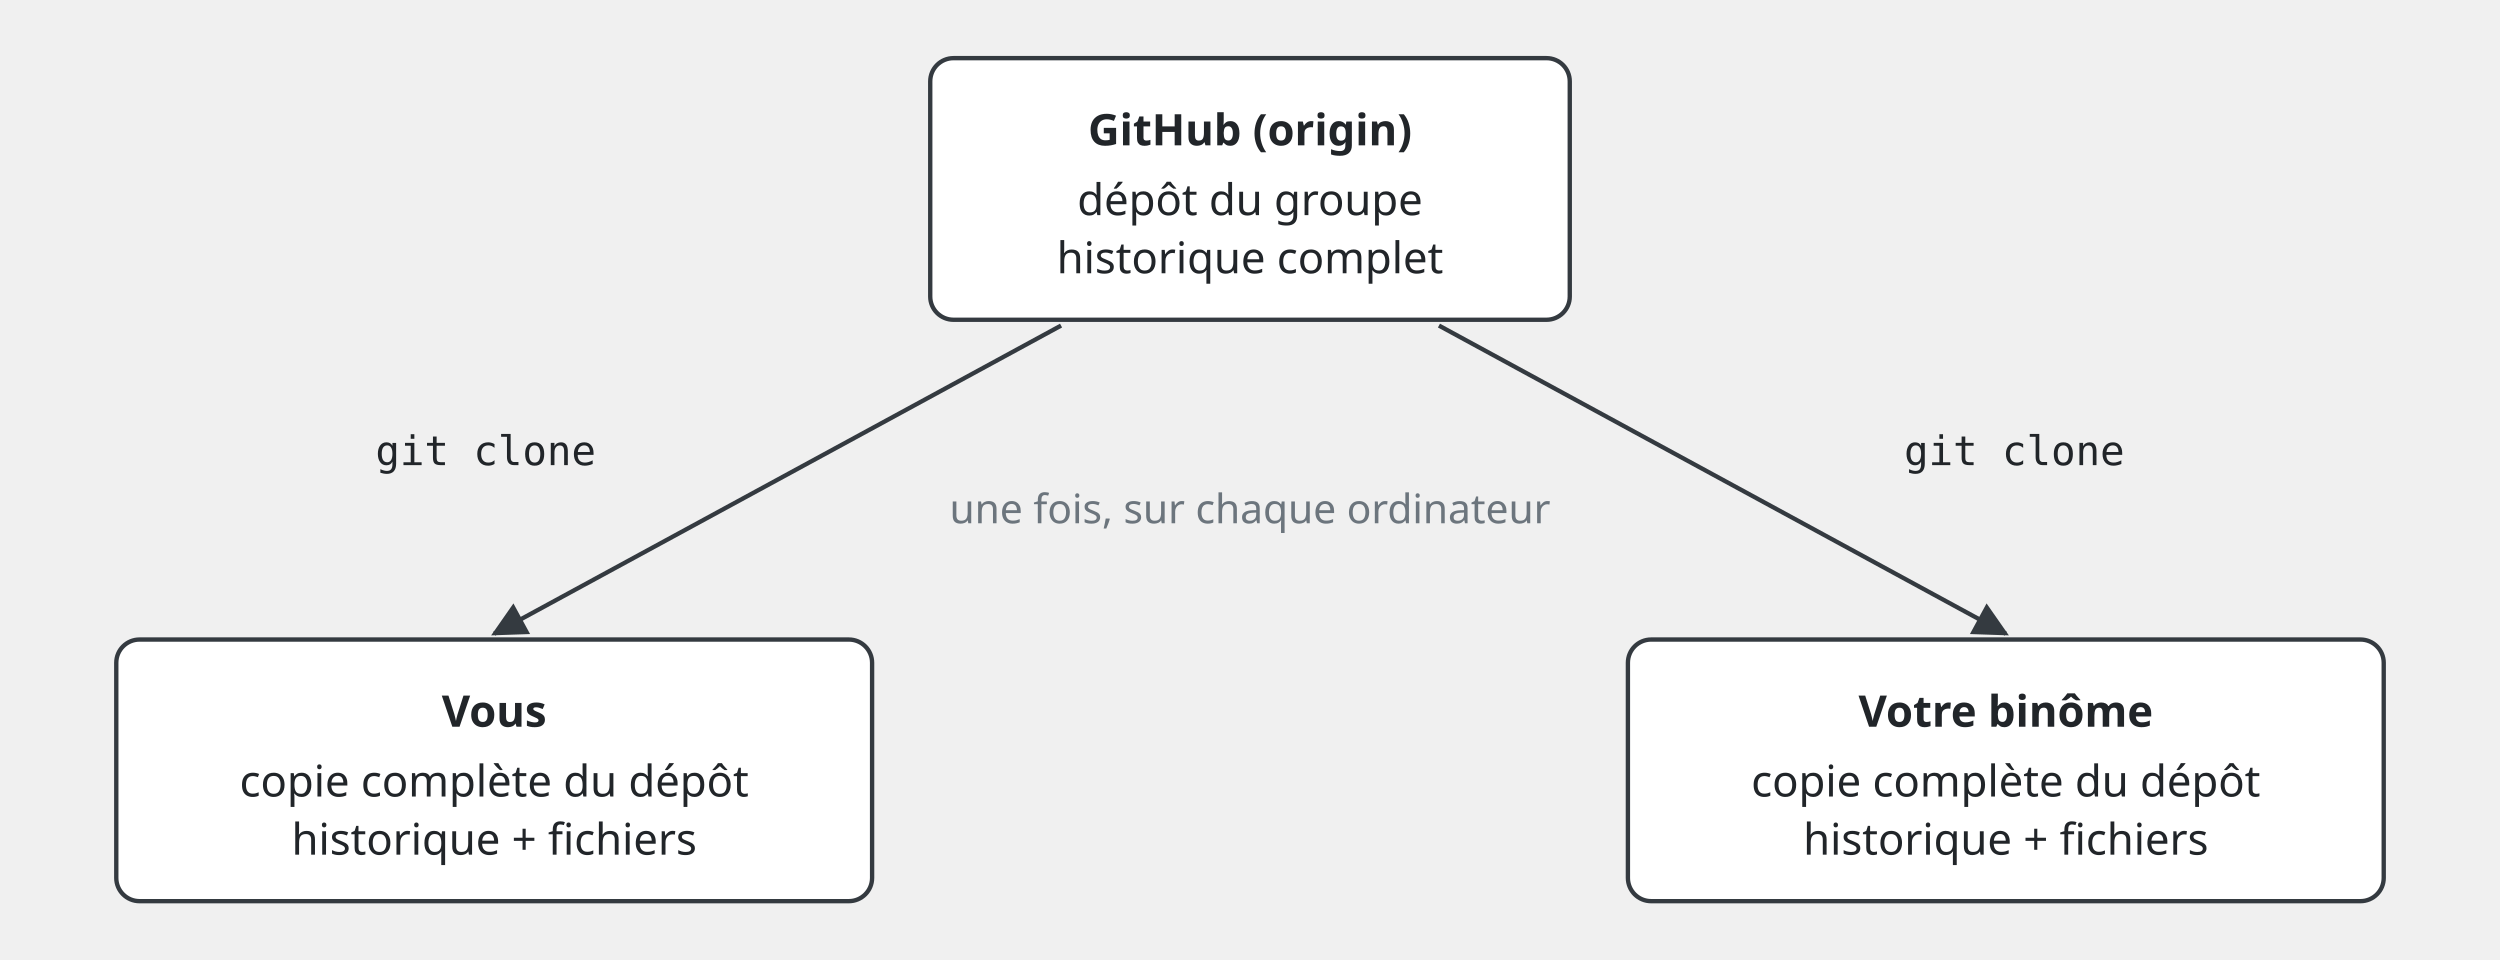
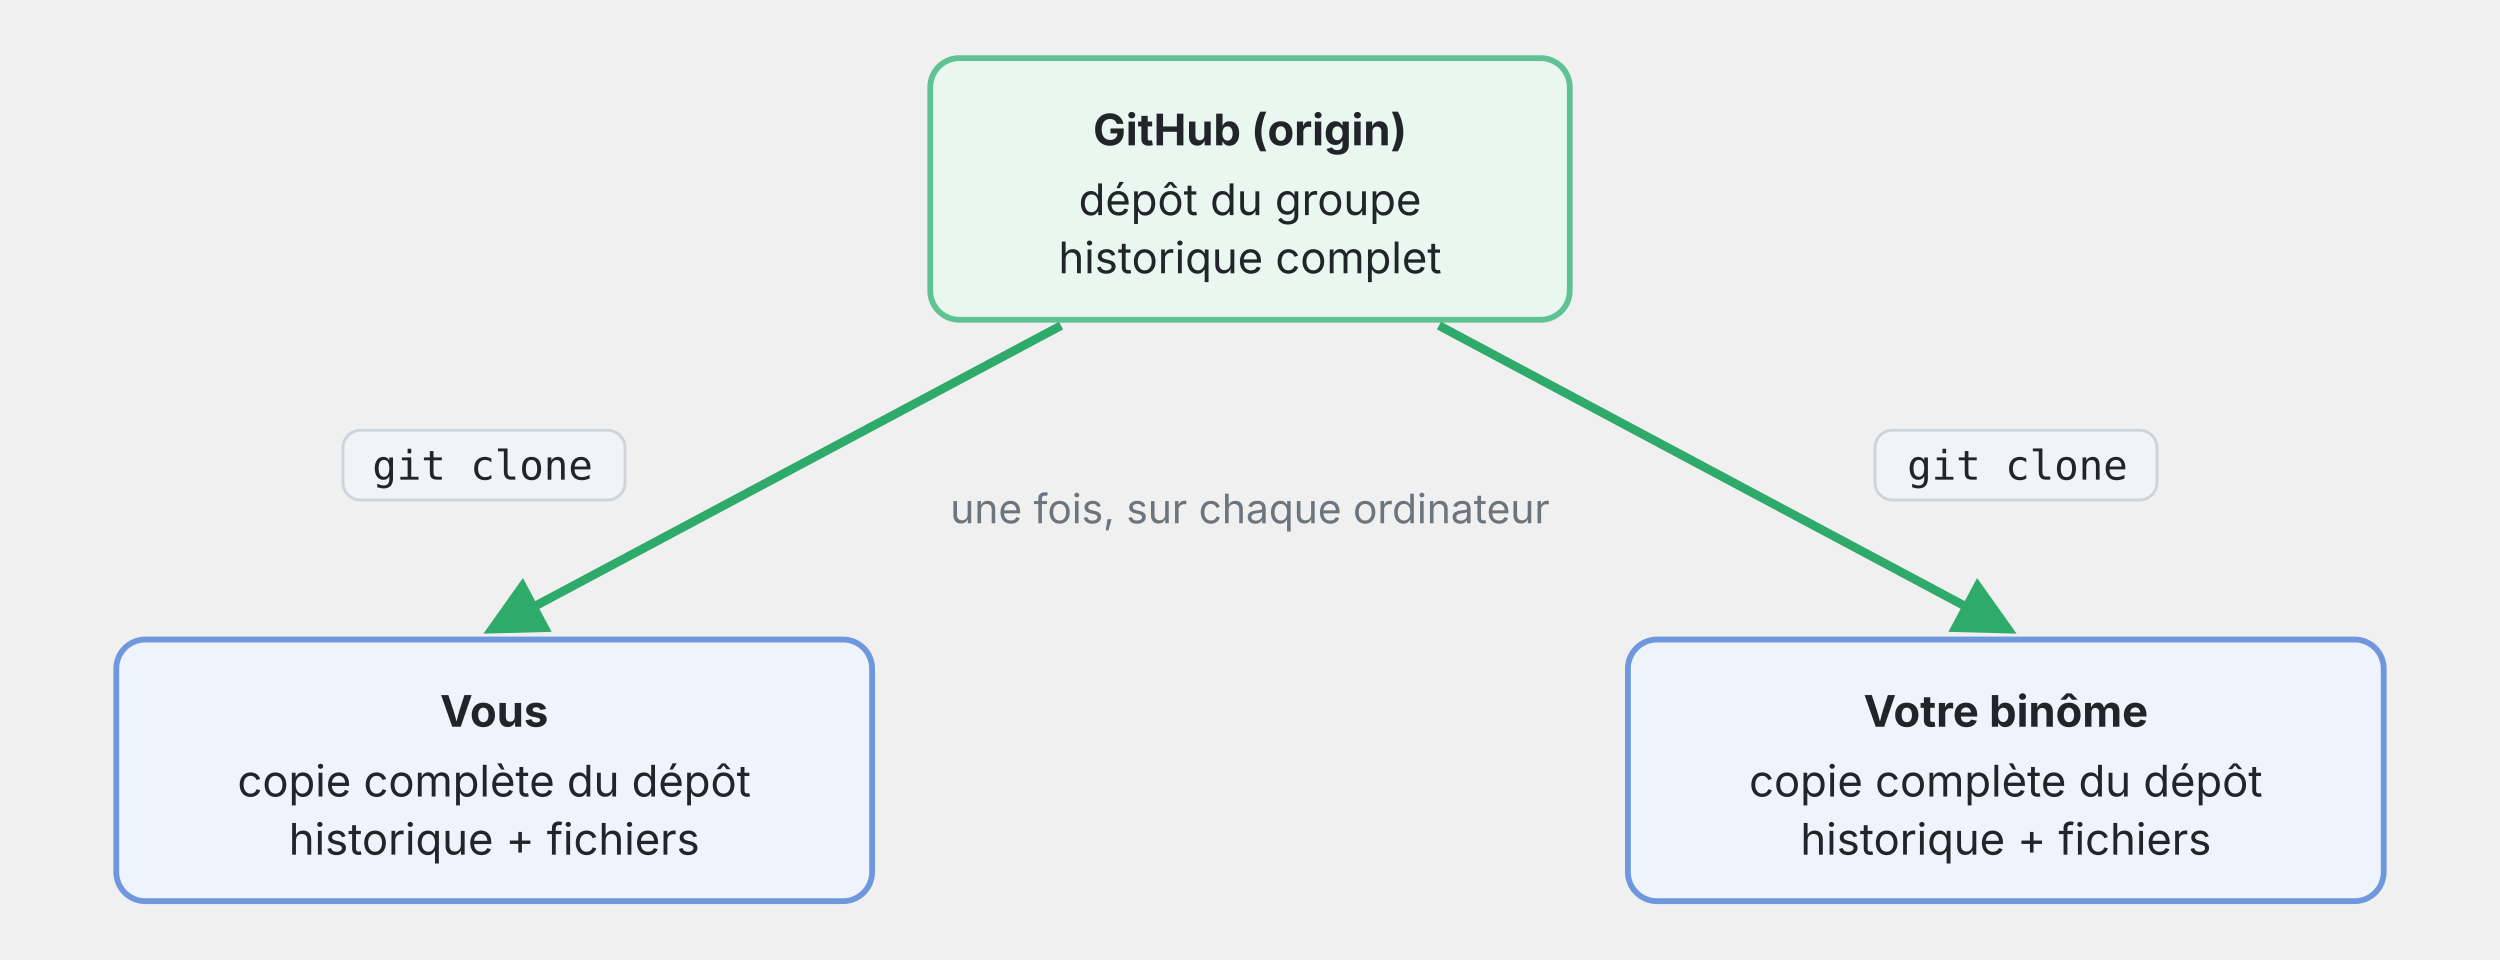
- <svg xmlns="http://www.w3.org/2000/svg" viewBox="0 0 860 330" font-family="system-ui, sans-serif" font-size="15">
+ <svg xmlns="http://www.w3.org/2000/svg" viewBox="0 0 860 330" font-family="system-ui, -apple-system, Segoe UI, sans-serif" font-size="15">
  <defs>
-     <marker id="ar" viewBox="0 0 10 10" refX="9" refY="5" markerWidth="8" markerHeight="8" orient="auto-start-reverse">
-       <path d="M0,0 L10,5 L0,10 z" fill="#343a40" />
+     <marker id="arB" viewBox="0 0 10 10" refX="8" refY="5" markerWidth="7" markerHeight="7" orient="auto-start-reverse">
+       <path d="M0,0 L10,5 L0,10 z" fill="#3b6fd6" />
+     </marker>
+     <marker id="arG" viewBox="0 0 10 10" refX="8" refY="5" markerWidth="7" markerHeight="7" orient="auto-start-reverse">
+       <path d="M0,0 L10,5 L0,10 z" fill="#2eaa6a" />
+     </marker>
+     <marker id="arO" viewBox="0 0 10 10" refX="8" refY="5" markerWidth="7" markerHeight="7" orient="auto-start-reverse">
+       <path d="M0,0 L10,5 L0,10 z" fill="#ef8f2c" />
    </marker>
  </defs>
-   <g stroke="#343a40" stroke-width="1.5" fill="#ffffff">
-     <rect x="320" y="20" width="220" height="90" rx="8" />
-     <rect x="40" y="220" width="260" height="90" rx="8" />
-     <rect x="560" y="220" width="260" height="90" rx="8" />
-   </g>
-   <g fill="#212529" text-anchor="middle">
-     <text x="430" y="50" font-weight="600">GitHub (origin)</text>
-     <text x="430" y="74">dépôt du groupe</text>
-     <text x="430" y="94">historique complet</text>
-     <text x="170" y="250" font-weight="600">Vous</text>
-     <text x="690" y="250" font-weight="600">Votre binôme</text>
-     <text x="170" y="274">copie complète du dépôt</text>
-     <text x="170" y="294">historique + fichiers</text>
-     <text x="690" y="274">copie complète du dépôt</text>
-     <text x="690" y="294">historique + fichiers</text>
-   </g>
-   <g stroke="#343a40" stroke-width="1.5" fill="none" marker-end="url(#ar)">
-     <line x1="365" y1="112" x2="170" y2="218" />
-     <line x1="495" y1="112" x2="690" y2="218" />
-   </g>
-   <g fill="#212529" font-family="ui-monospace, monospace" font-size="14">
-     <text x="205" y="160" text-anchor="end">git clone</text>
-     <text x="655" y="160">git clone</text>
-   </g>
+   <rect x="320" y="20" width="220" height="90" rx="10" fill="#eaf7f0" stroke="#5fc292" stroke-width="2" />
+   <text x="430" y="50" fill="#212529" text-anchor="middle" font-weight="700">GitHub (origin)</text>
+   <text x="430" y="74" fill="#212529" text-anchor="middle">dépôt du groupe</text>
+   <text x="430" y="94" fill="#212529" text-anchor="middle">historique complet</text>
+   <rect x="40" y="220" width="260" height="90" rx="10" fill="#eef3fc" stroke="#6f97dd" stroke-width="2" />
+   <text x="170" y="250" fill="#212529" text-anchor="middle" font-weight="700">Vous</text>
+   <rect x="560" y="220" width="260" height="90" rx="10" fill="#eef3fc" stroke="#6f97dd" stroke-width="2" />
+   <text x="690" y="250" fill="#212529" text-anchor="middle" font-weight="700">Votre binôme</text>
+   <text x="170" y="274" fill="#212529" text-anchor="middle">copie complète du dépôt</text>
+   <text x="170" y="294" fill="#212529" text-anchor="middle">historique + fichiers</text>
+   <text x="690" y="274" fill="#212529" text-anchor="middle">copie complète du dépôt</text>
+   <text x="690" y="294" fill="#212529" text-anchor="middle">historique + fichiers</text>
+   <line x1="365" y1="112" x2="170" y2="216" stroke="#2eaa6a" stroke-width="3" marker-end="url(#arG)" />
+   <line x1="495" y1="112" x2="690" y2="216" stroke="#2eaa6a" stroke-width="3" marker-end="url(#arG)" />
+   <rect x="118" y="148" width="97" height="24" rx="6" fill="#f1f3f5" stroke="#ced4da" />
+   <text x="166" y="165" fill="#212529" text-anchor="middle" font-family="ui-monospace, SFMono-Regular, Menlo, monospace" font-size="14">git clone</text>
+   <rect x="645" y="148" width="97" height="24" rx="6" fill="#f1f3f5" stroke="#ced4da" />
+   <text x="694" y="165" fill="#212529" text-anchor="middle" font-family="ui-monospace, SFMono-Regular, Menlo, monospace" font-size="14">git clone</text>
  <text x="430" y="180" fill="#6c757d" text-anchor="middle" font-size="14">une fois, sur chaque ordinateur</text>
</svg>
